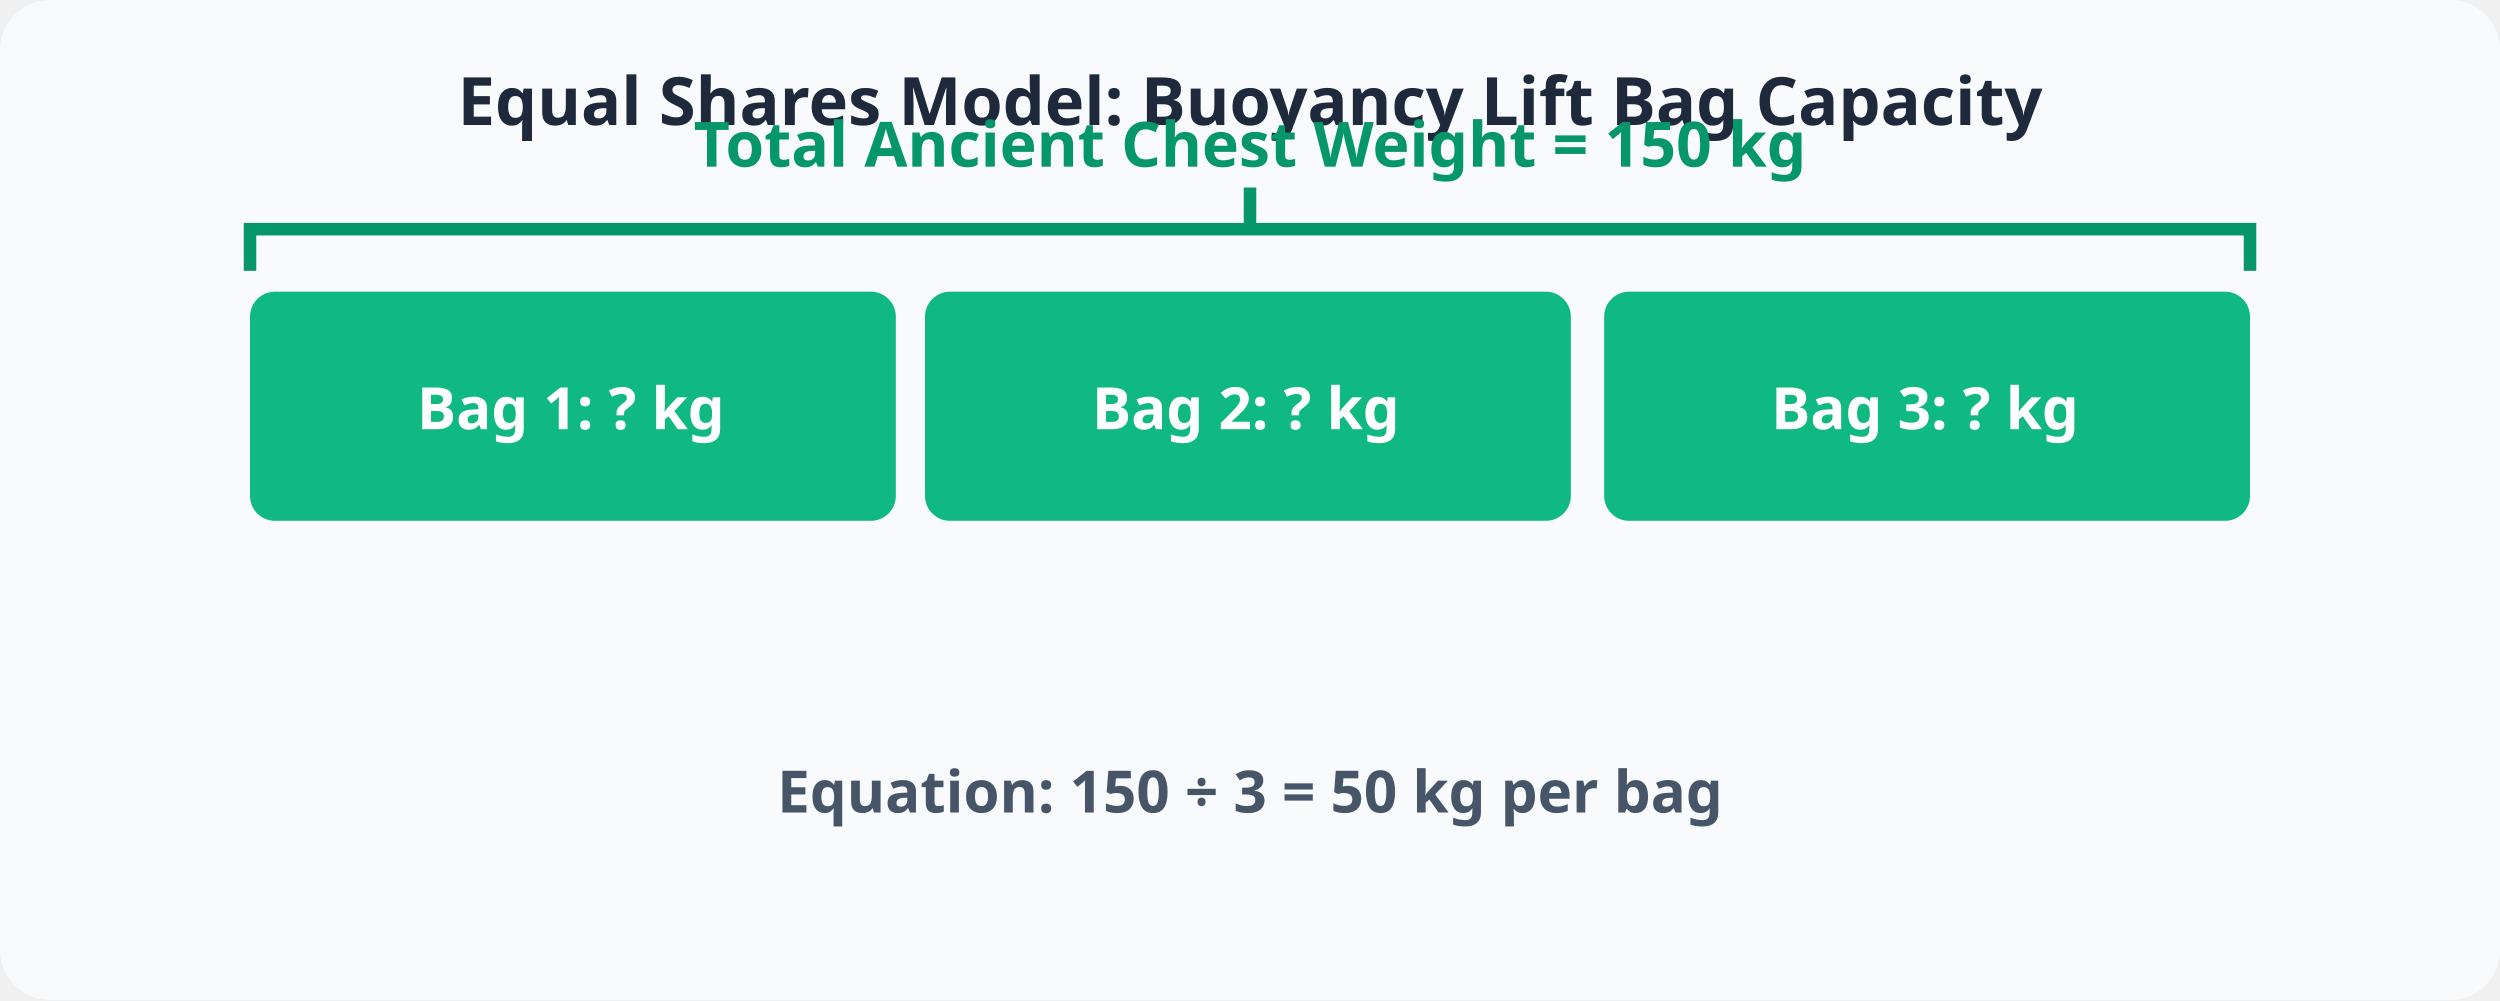
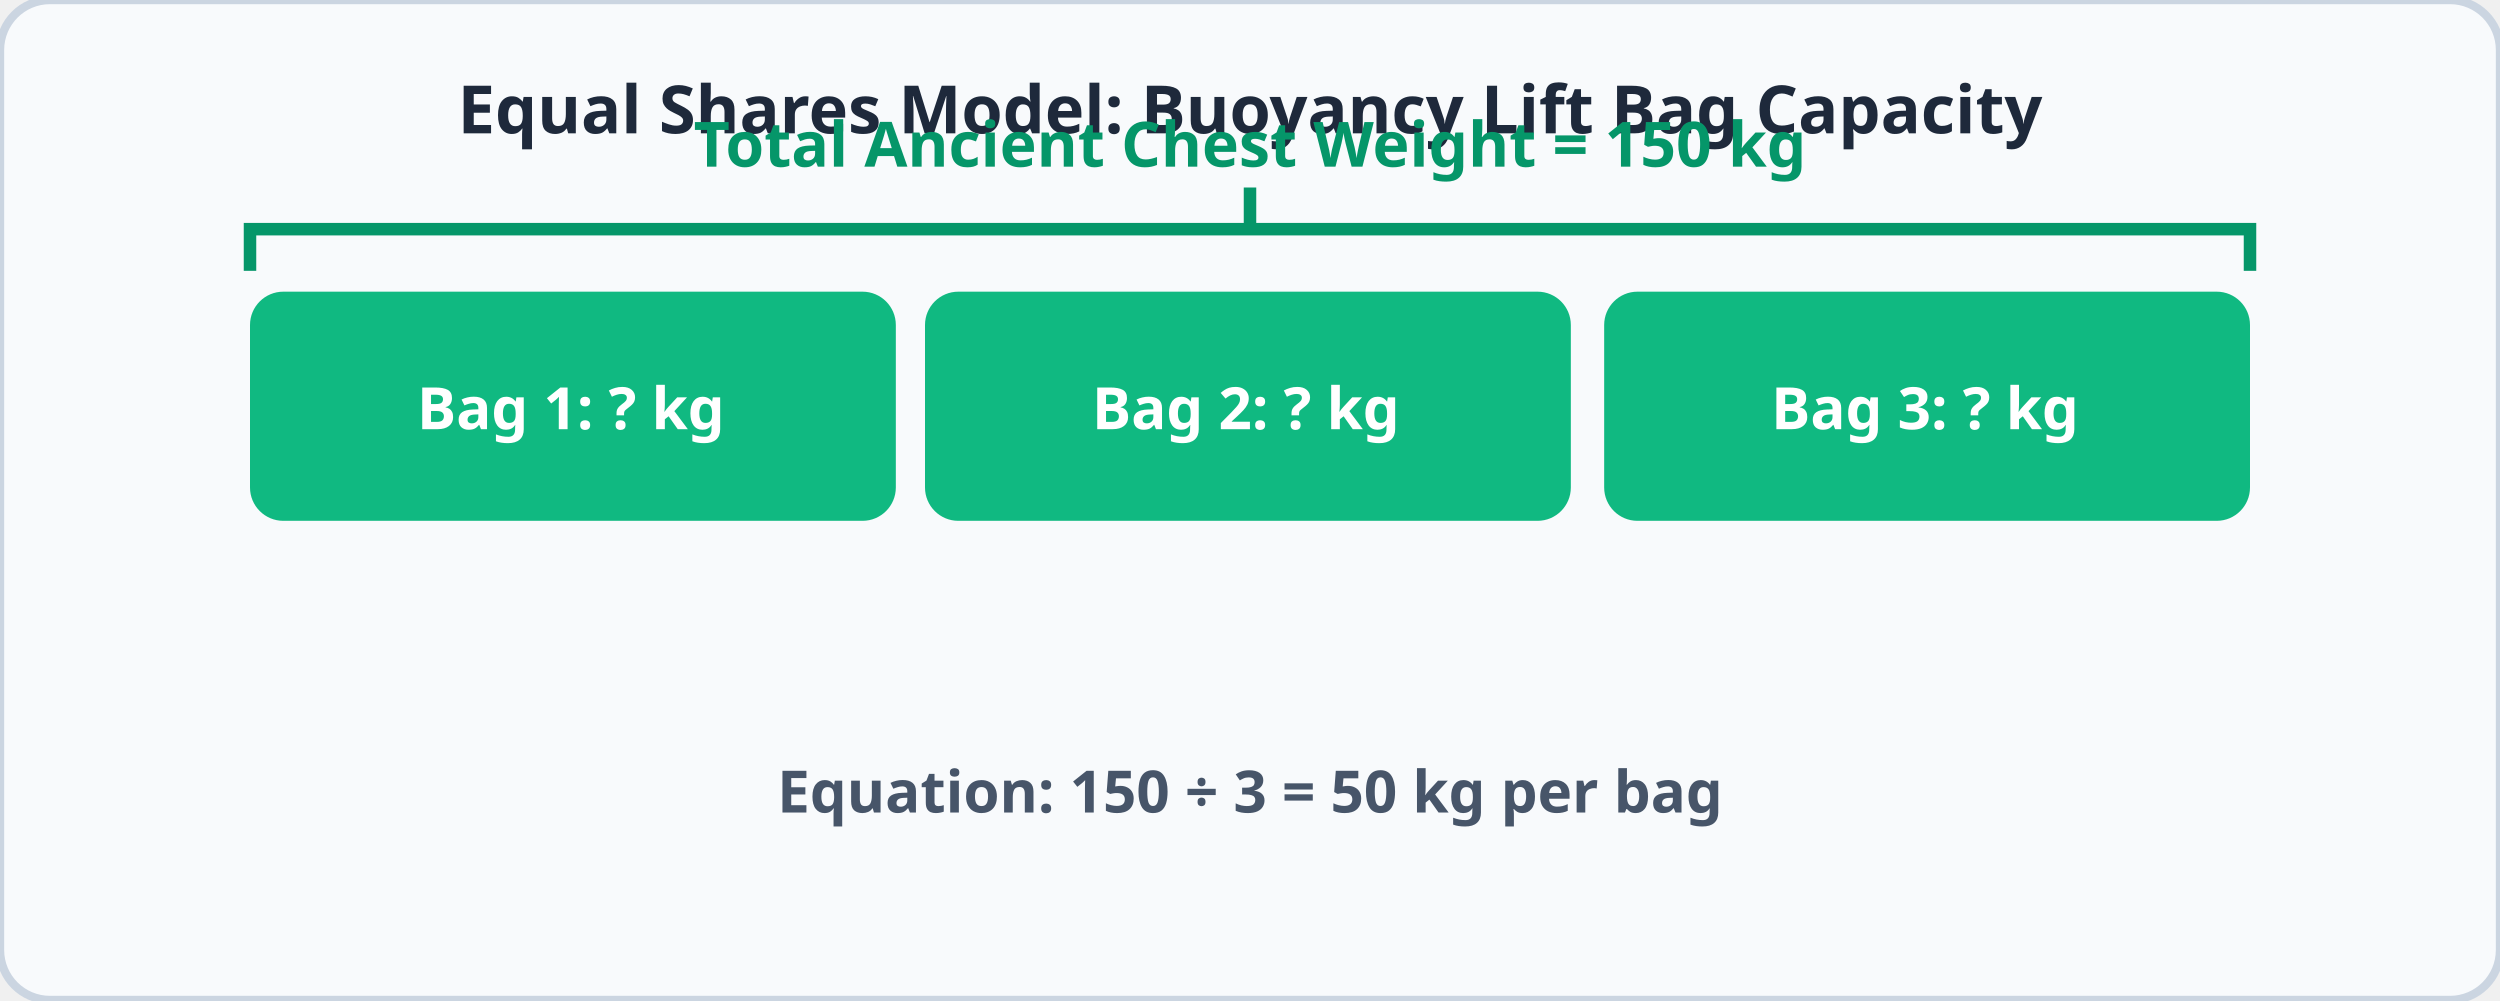
<svg xmlns="http://www.w3.org/2000/svg" viewBox="0 0 600 240" width="100%" height="100%">
-   <rect width="600" height="240" fill="#f8fafc" rx="12" />
-   <text x="300" y="30" font-family="sans-serif" font-size="16" font-weight="bold" fill="#1e293b" text-anchor="middle">Equal Shares Model: Buoyancy Lift Bag Capacity</text>
+   <rect width="600" height="240" fill="#f8fafc" rx="12" stroke="#cbd5e1" stroke-width="2" />
+   <text x="300" y="32" font-family="sans-serif" font-size="16" font-weight="bold" fill="#1e293b" text-anchor="middle">Equal Shares Model: Buoyancy Lift Bag Capacity</text>
  <path d="M 60 65 L 60 55 L 540 55 L 540 65 M 300 55 L 300 45" stroke="#059669" stroke-width="3" fill="none" />
  <text x="300" y="40" font-family="sans-serif" font-size="15" font-weight="bold" fill="#059669" text-anchor="middle">Total Ancient Chest Weight = 150 kg</text>
-   <rect x="60" y="70" width="155" height="55" fill="#10b981" rx="6" />
+   <rect x="60" y="70" width="155" height="55" fill="#10b981" rx="8" />
  <text x="137" y="103" font-family="sans-serif" font-size="14" font-weight="bold" fill="#ffffff" text-anchor="middle">Bag 1: ? kg</text>
-   <rect x="222" y="70" width="155" height="55" fill="#10b981" rx="6" />
+   <rect x="222" y="70" width="155" height="55" fill="#10b981" rx="8" />
  <text x="299" y="103" font-family="sans-serif" font-size="14" font-weight="bold" fill="#ffffff" text-anchor="middle">Bag 2: ? kg</text>
-   <rect x="385" y="70" width="155" height="55" fill="#10b981" rx="6" />
+   <rect x="385" y="70" width="155" height="55" fill="#10b981" rx="8" />
  <text x="462" y="103" font-family="sans-serif" font-size="14" font-weight="bold" fill="#ffffff" text-anchor="middle">Bag 3: ? kg</text>
  <text x="300" y="195" font-family="sans-serif" font-size="14" font-weight="bold" fill="#475569" text-anchor="middle">Equation: 150 ÷ 3 = 50 kg per bag</text>
</svg>
